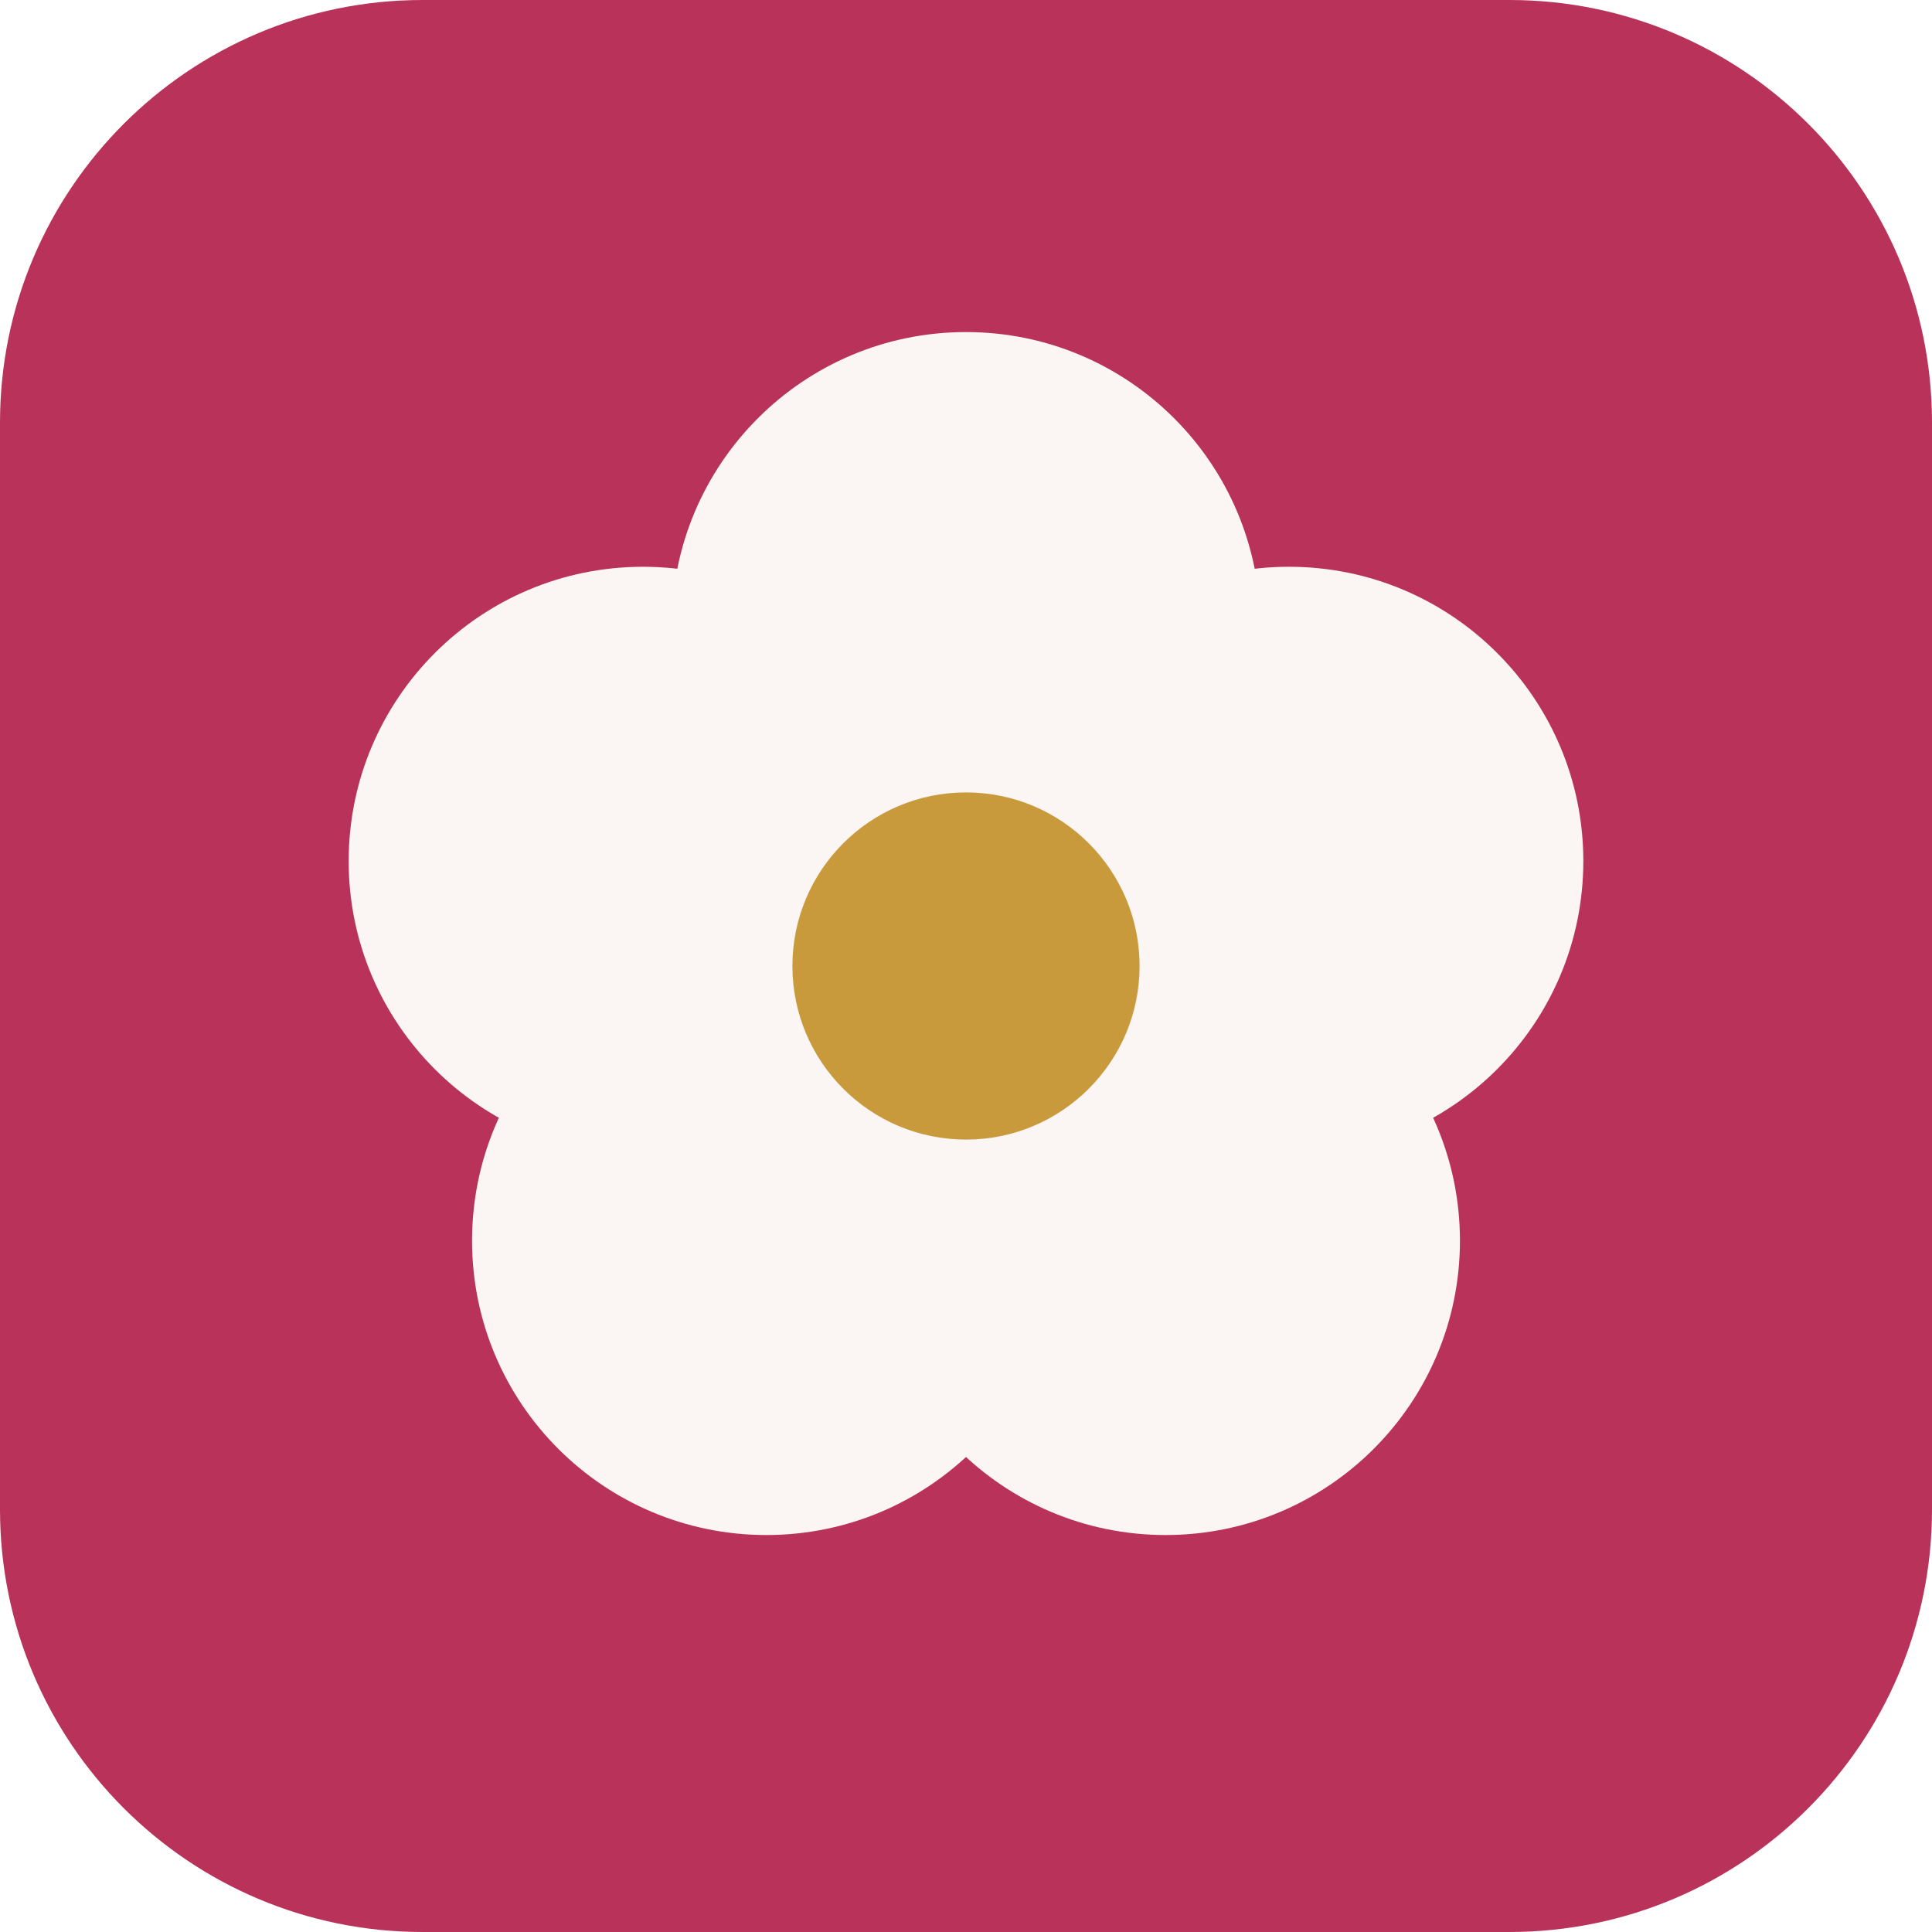
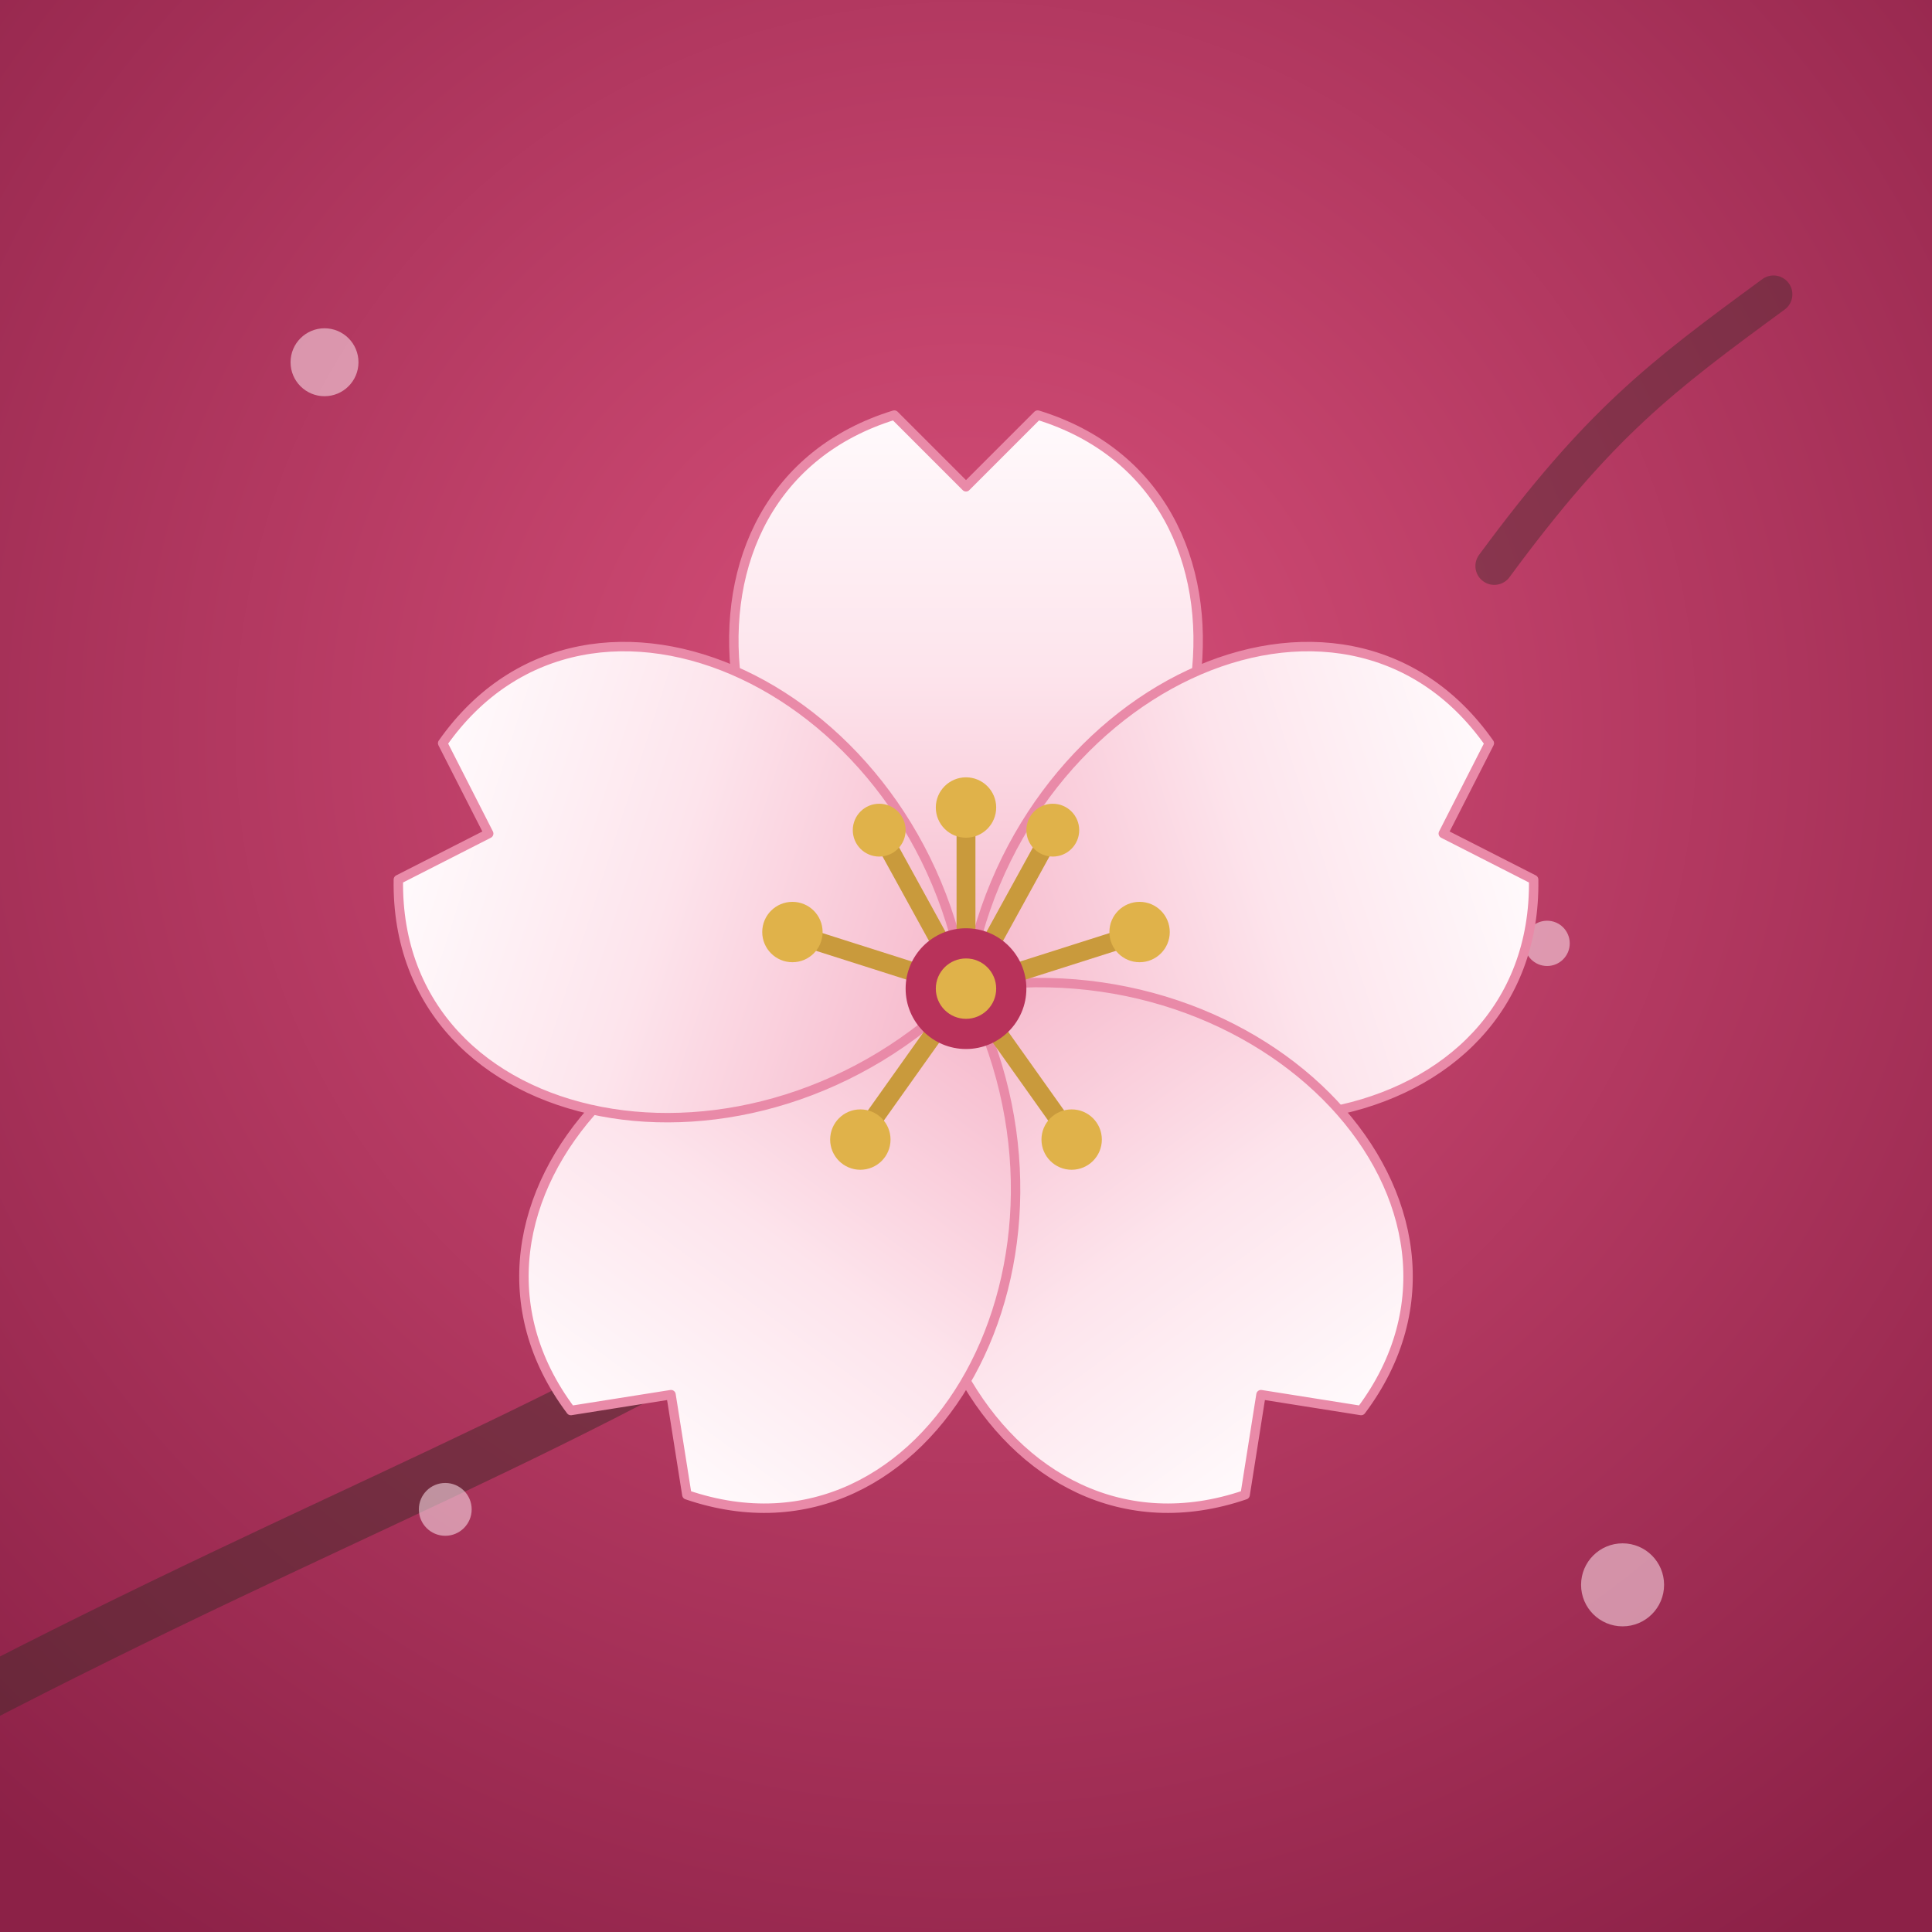
<svg xmlns="http://www.w3.org/2000/svg" viewBox="0 0 512 512">
-   <rect width="512" height="512" rx="112" fill="#b8325a" />
-   <g fill="#fbf5f3">
-     <circle cx="256" cy="166" r="78" />
-     <circle cx="341.6" cy="228.2" r="78" />
-     <circle cx="308.9" cy="328.8" r="78" />
-     <circle cx="203.1" cy="328.8" r="78" />
-     <circle cx="170.4" cy="228.2" r="78" />
+   <defs>
+     <radialGradient id="bg" cx="50%" cy="38%" r="75%">
+       <stop offset="0" stop-color="#d9507a" />
+       <stop offset="1" stop-color="#8c2147" />
+     </radialGradient>
+     <linearGradient id="pt" x1="0" y1="1" x2="0" y2="0">
+       <stop offset="0" stop-color="#f6b8cb" />
+       <stop offset=".55" stop-color="#fde4ec" />
+       <stop offset="1" stop-color="#fffafc" />
+     </linearGradient>
+     <path id="petal" d="M0 0 C-72-36-84-132-19-152 L0-133 L19-152 C84-132 72-36 0 0Z" />
+   </defs>
+   <rect width="512" height="512" fill="url(#bg)" />
+   <path d="M-10 452 C90 400 150 380 230 330" stroke="#4a2a2e" stroke-width="14" fill="none" stroke-linecap="round" opacity=".55" />
+   <path d="M470 78 C440 100 424 112 396 150" stroke="#4a2a2e" stroke-width="10" fill="none" stroke-linecap="round" opacity=".45" />
+   <g fill="#fde4ec" opacity=".55">
+     <circle cx="86" cy="96" r="9" />
+     <circle cx="430" cy="420" r="11" />
+     <circle cx="118" cy="400" r="7" />
+     <circle cx="410" cy="250" r="6" />
  </g>
-   <circle cx="256" cy="256" r="46" fill="#c99a3c" />
+   <g transform="translate(256 262)">
+     <g fill="url(#pt)" stroke="#e98aa8" stroke-width="2.5" stroke-linejoin="round">
+       <use href="#petal" />
+       <use href="#petal" transform="rotate(72)" />
+       <use href="#petal" transform="rotate(144)" />
+       <use href="#petal" transform="rotate(216)" />
+       <use href="#petal" transform="rotate(288)" />
+     </g>
+     <g stroke="#c99a3c" stroke-width="5" stroke-linecap="round">
+       <path d="M0 0 L0-46" />
+       <path d="M0 0 L44-14" />
+       <path d="M0 0 L27 38" />
+       <path d="M0 0 L-27 38" />
+       <path d="M0 0 L-44-14" />
+       <path d="M0 0 L22-40" />
+       <path d="M0 0 L-22-40" />
+     </g>
+     <g fill="#e0b24a">
+       <circle cx="0" cy="-48" r="8" />
+       <circle cx="46" cy="-15" r="8" />
+       <circle cx="28" cy="40" r="8" />
+       <circle cx="-28" cy="40" r="8" />
+       <circle cx="-46" cy="-15" r="8" />
+       <circle cx="23" cy="-42" r="7" />
+       <circle cx="-23" cy="-42" r="7" />
+     </g>
+     <circle r="16" fill="#b8325a" />
+     <circle r="8" fill="#e0b24a" />
+   </g>
</svg>
